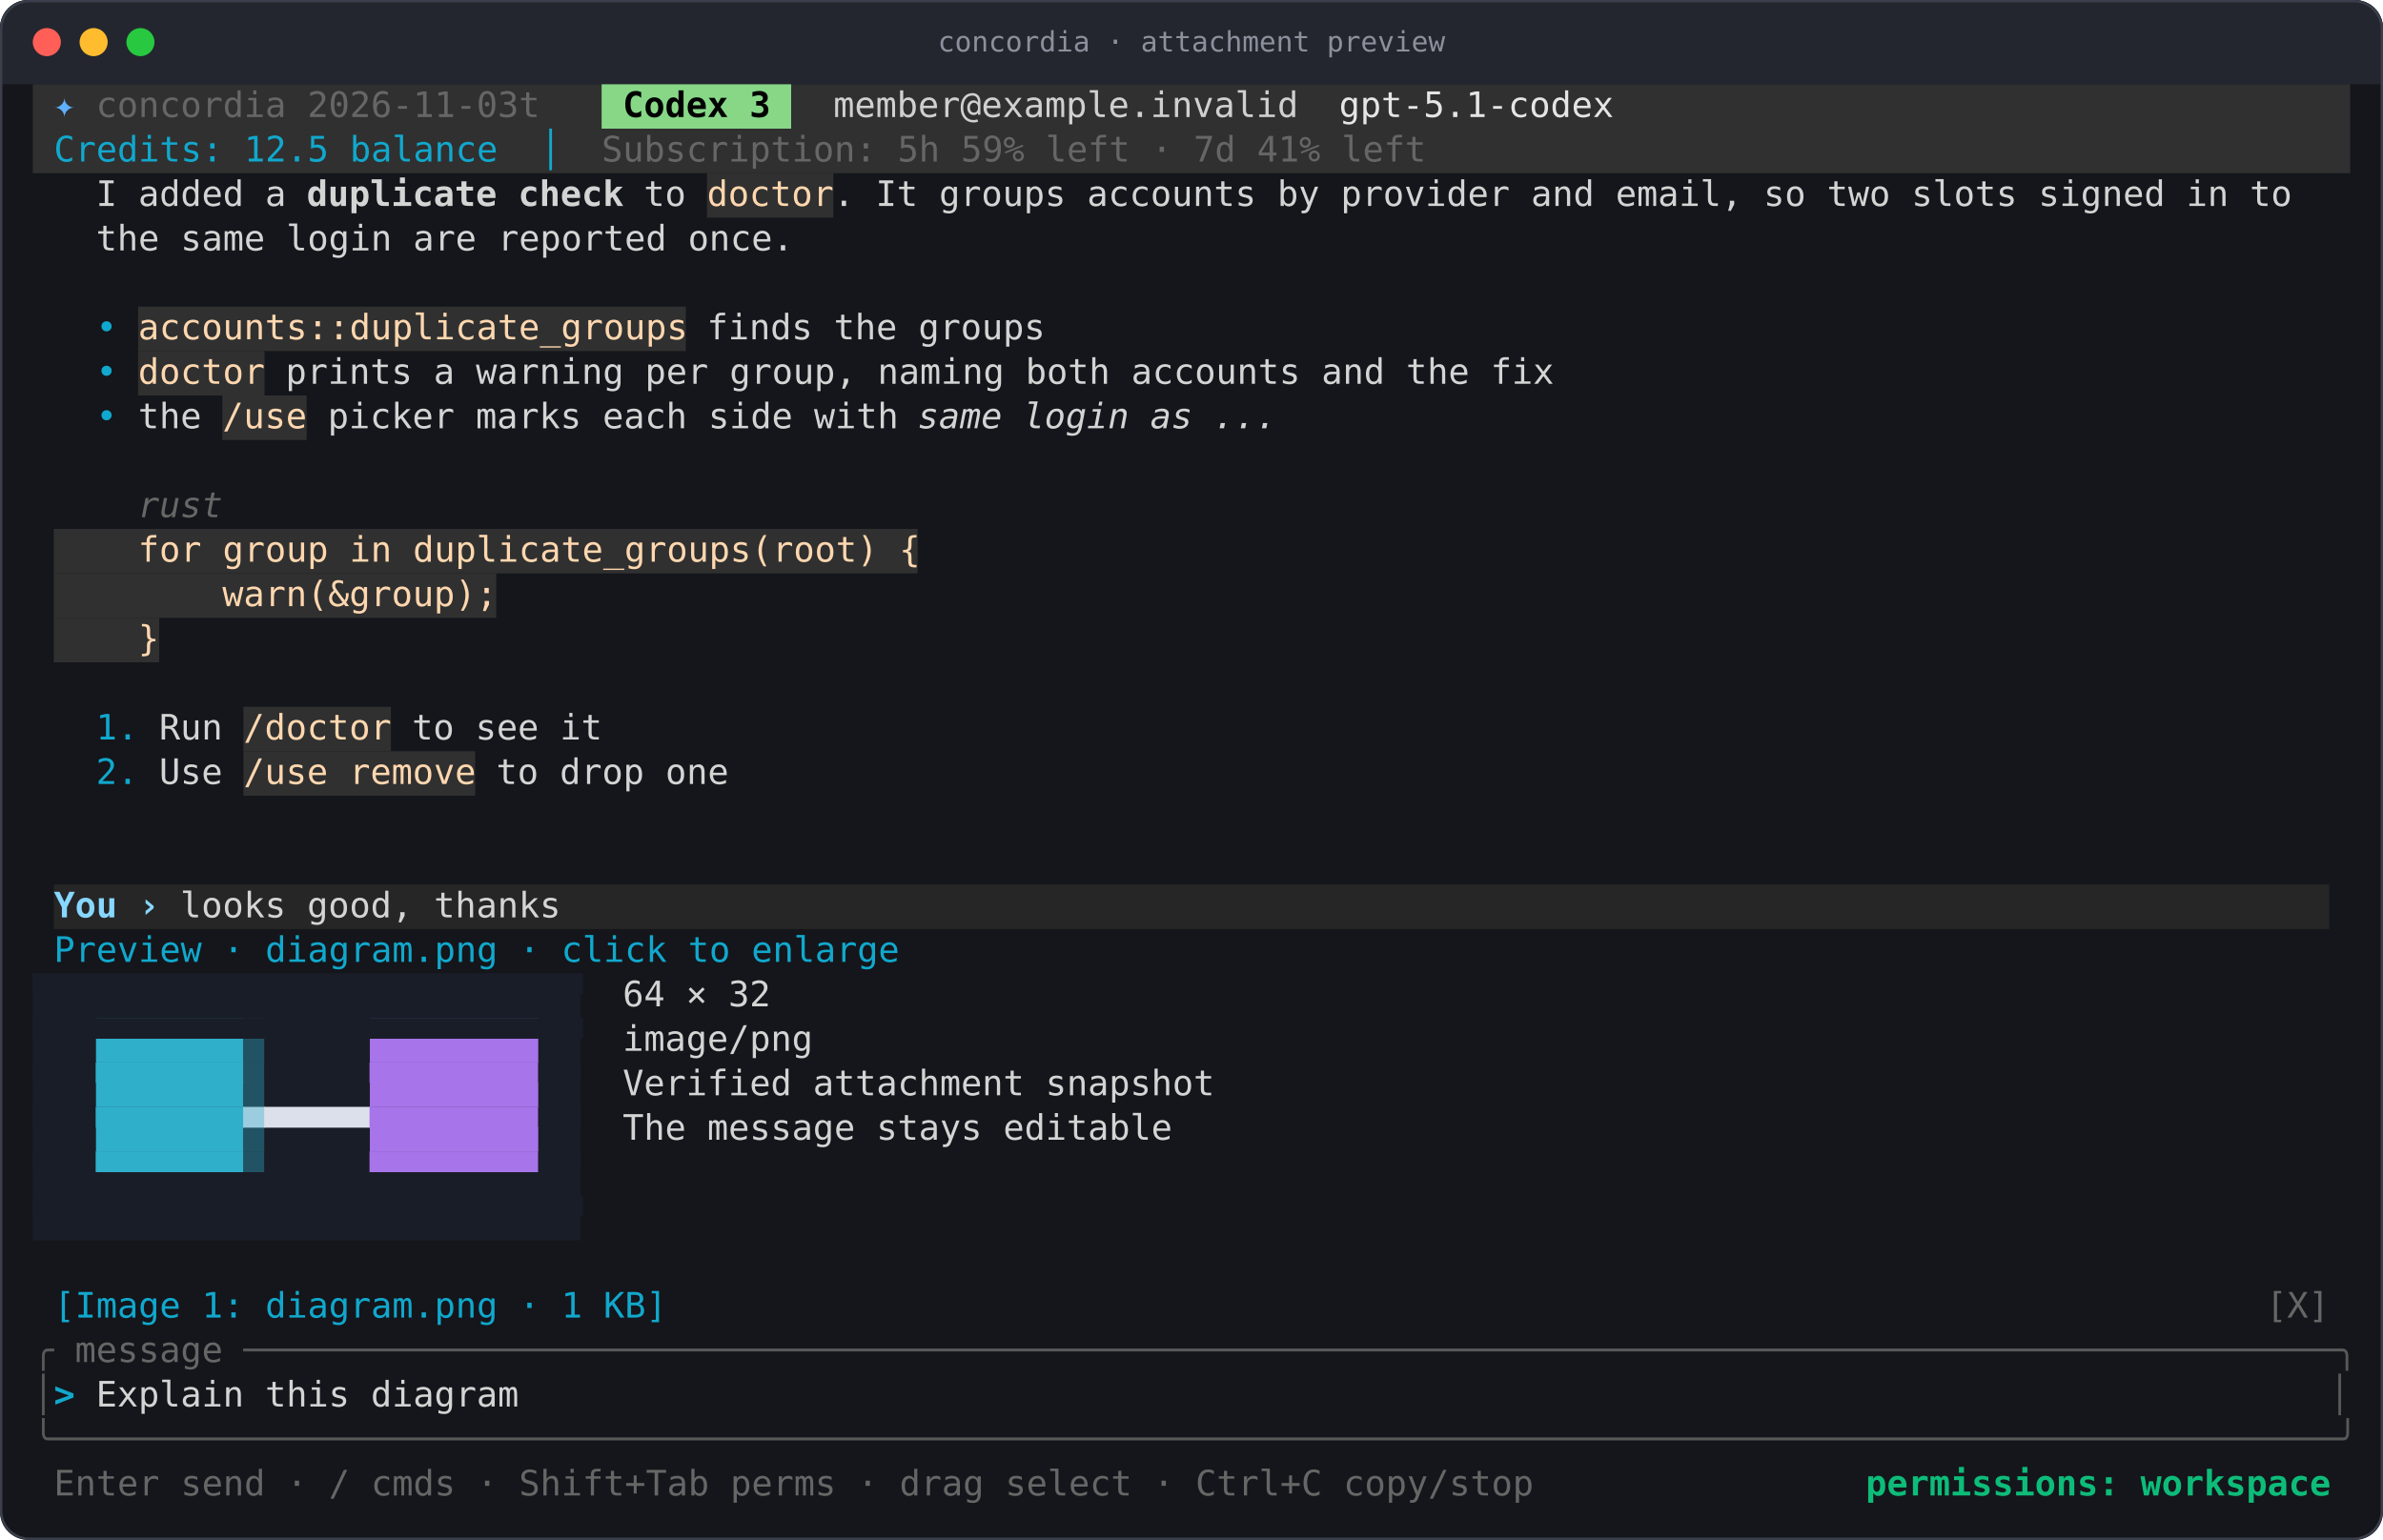
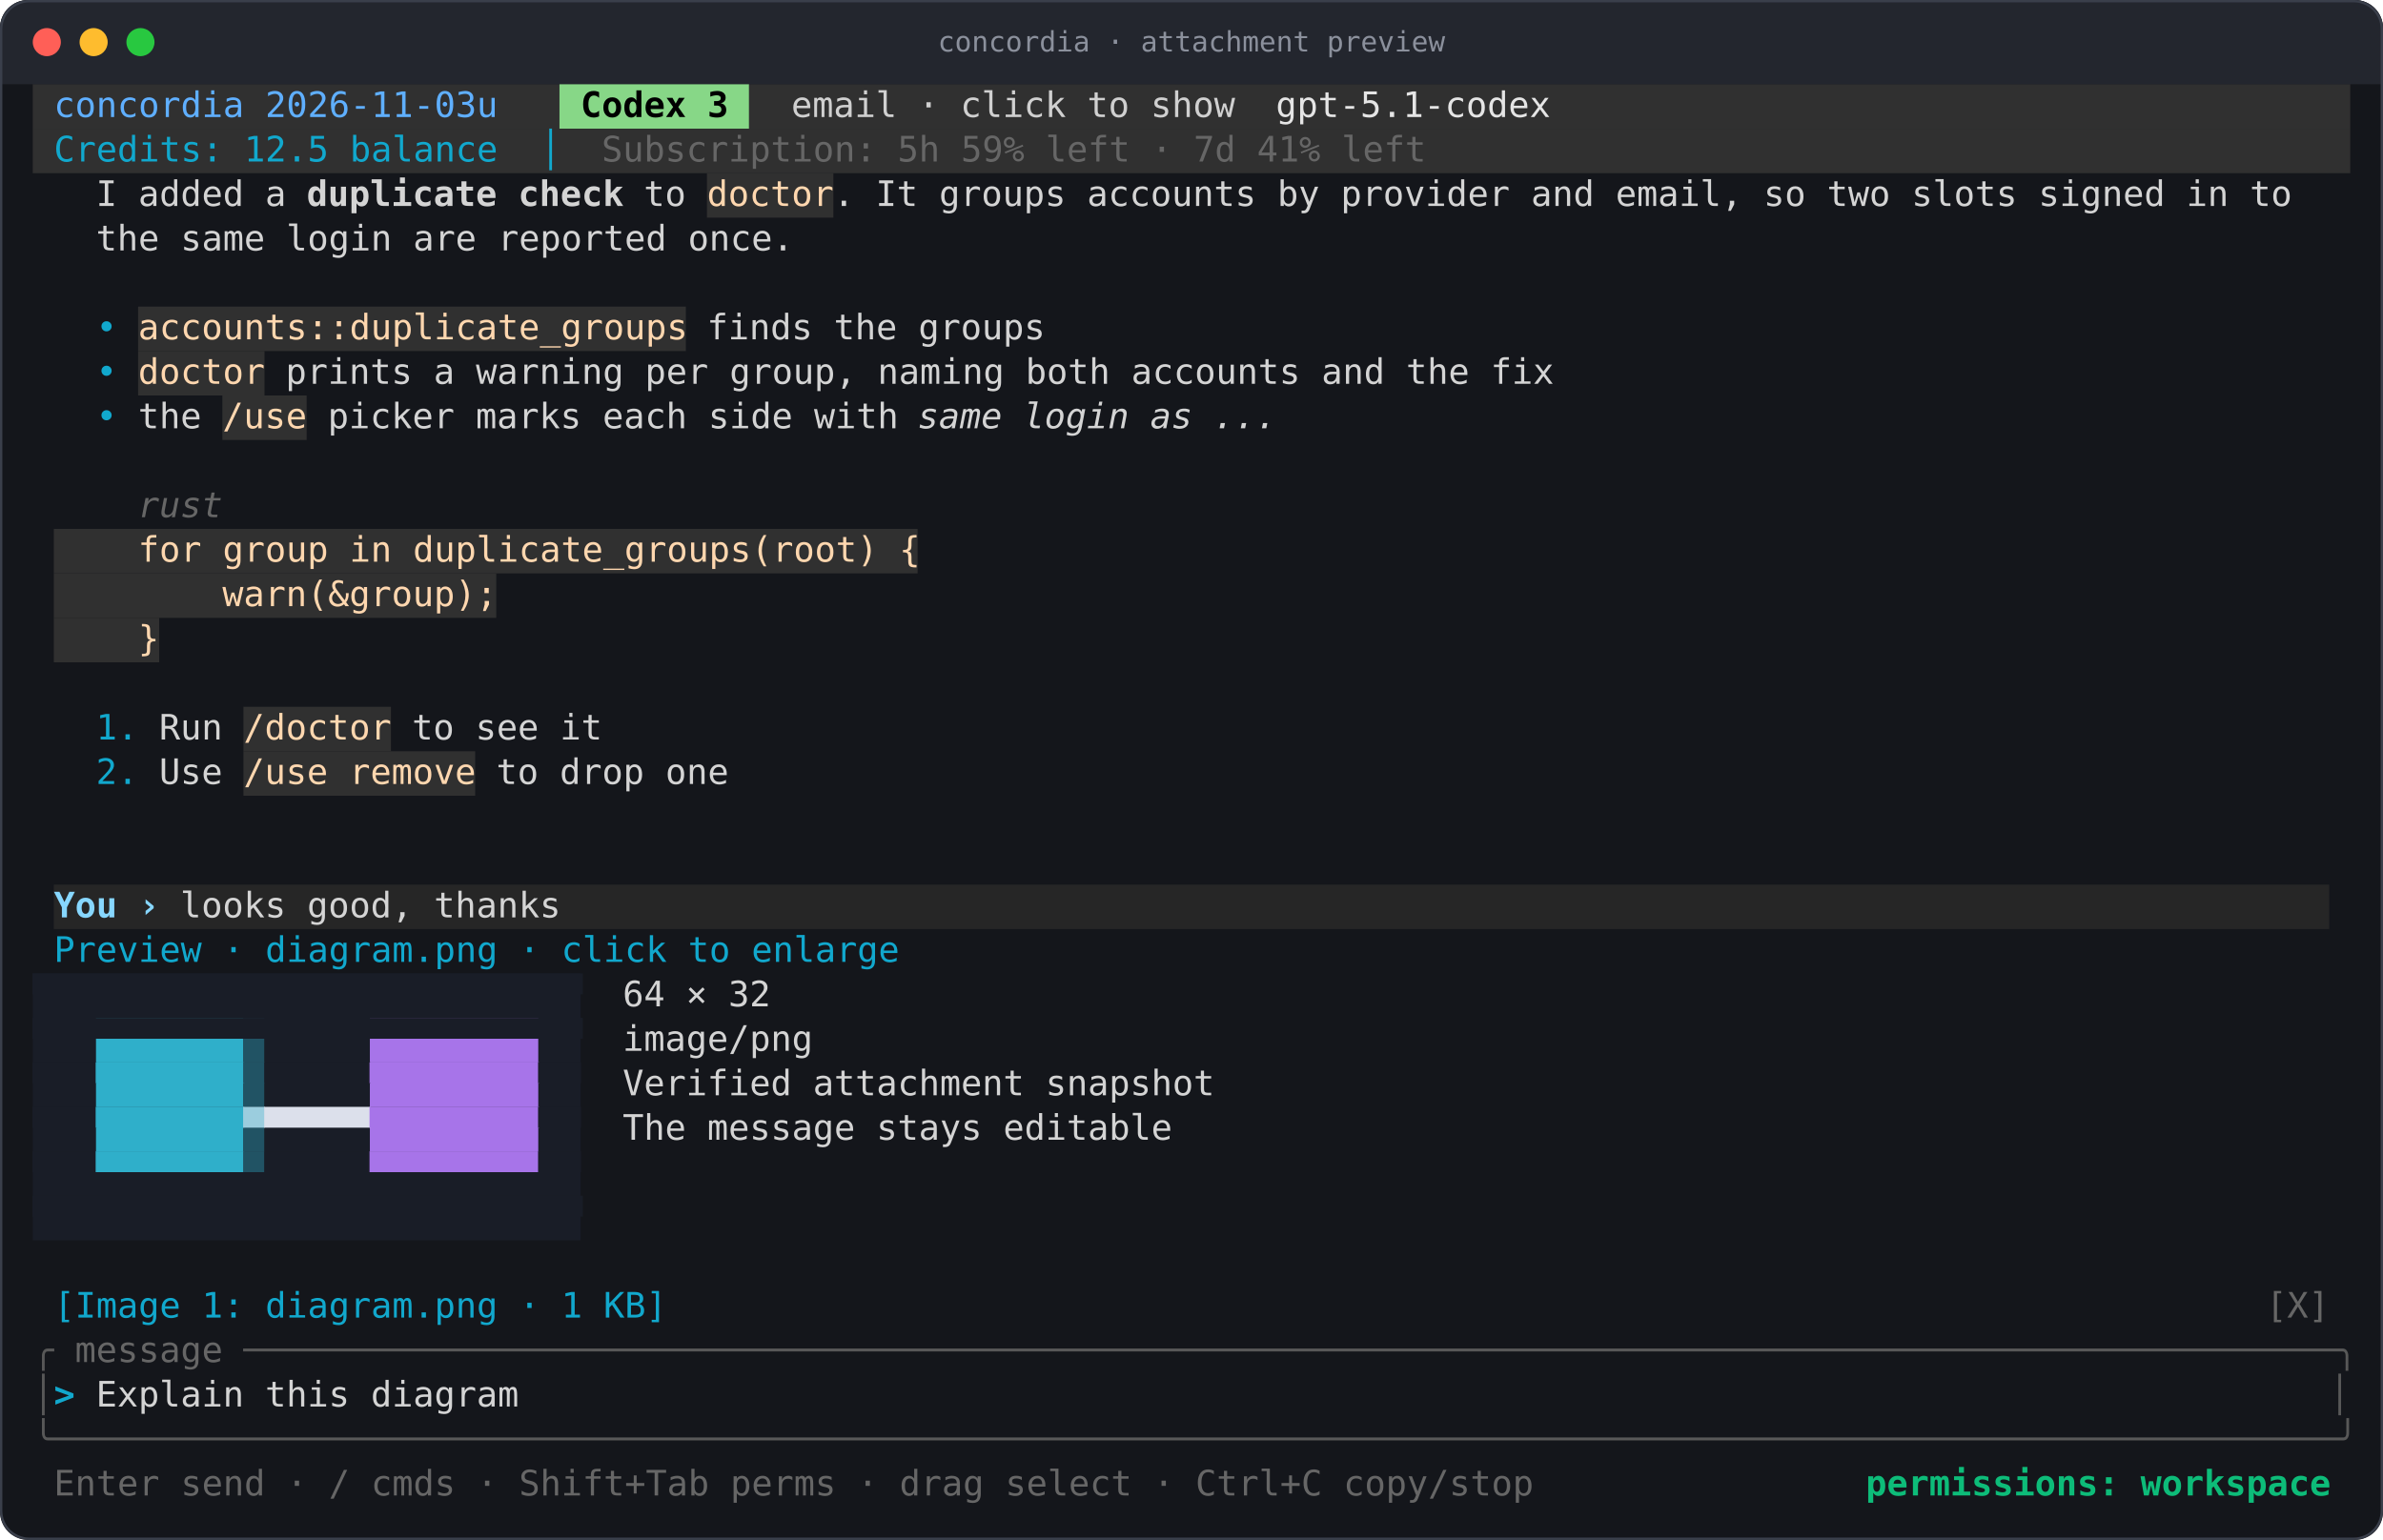
<svg xmlns="http://www.w3.org/2000/svg" width="1018" height="658" viewBox="0 0 1018 658" role="img" aria-label="concordia · attachment preview">
  <defs>
    <clipPath id="win">
      <rect width="1018" height="658" rx="12" />
    </clipPath>
  </defs>
  <g clip-path="url(#win)">
    <rect width="1018" height="658" fill="#14161b" />
    <rect width="1018" height="36" fill="#23262e" />
    <circle cx="20" cy="18" r="6" fill="#ff5f57" />
    <circle cx="40" cy="18" r="6" fill="#febc2e" />
    <circle cx="60" cy="18" r="6" fill="#28c840" />
    <text x="509" y="22" font-family="Cascadia Mono, Consolas, monospace" font-size="12" fill="#8b909c" text-anchor="middle">concordia · attachment preview</text>
-     <rect x="14" y="36" width="243" height="19" fill="#303030" />
-     <rect x="257" y="36" width="81" height="19" fill="#87d787" />
-     <rect x="338" y="36" width="666" height="19" fill="#303030" />
+     <rect x="14" y="36" width="225" height="19" fill="#303030" />
+     <rect x="239" y="36" width="81" height="19" fill="#87d787" />
+     <rect x="320" y="36" width="684" height="19" fill="#303030" />
    <rect x="14" y="55" width="990" height="19" fill="#303030" />
    <rect x="302" y="74" width="54" height="19" fill="#303030" />
    <rect x="59" y="131" width="234" height="19" fill="#303030" />
    <rect x="59" y="150" width="54" height="19" fill="#303030" />
    <rect x="95" y="169" width="36" height="19" fill="#303030" />
    <rect x="23" y="226" width="369" height="19" fill="#303030" />
    <rect x="23" y="245" width="189" height="19" fill="#303030" />
    <rect x="23" y="264" width="45" height="19" fill="#303030" />
    <rect x="104" y="302" width="63" height="19" fill="#303030" />
    <rect x="104" y="321" width="99" height="19" fill="#303030" />
    <rect x="23" y="378" width="972" height="19" fill="#262626" />
    <rect x="14" y="416" width="234" height="19" fill="#191d27" />
    <rect x="14" y="435" width="27" height="19" fill="#191d27" />
    <rect x="41" y="435" width="63" height="19" fill="#2fafca" />
    <rect x="104" y="435" width="9" height="19" fill="#215364" />
    <rect x="113" y="435" width="45" height="19" fill="#191d27" />
    <rect x="158" y="435" width="72" height="19" fill="#a774e9" />
    <rect x="230" y="435" width="18" height="19" fill="#191d27" />
    <rect x="14" y="454" width="27" height="19" fill="#191d27" />
    <rect x="41" y="454" width="63" height="19" fill="#2fafca" />
    <rect x="104" y="454" width="9" height="19" fill="#215364" />
    <rect x="113" y="454" width="45" height="19" fill="#191d27" />
    <rect x="158" y="454" width="72" height="19" fill="#a774e9" />
    <rect x="230" y="454" width="18" height="19" fill="#191d27" />
    <rect x="14" y="473" width="27" height="19" fill="#191d27" />
    <rect x="41" y="473" width="63" height="19" fill="#2fafca" />
    <rect x="104" y="473" width="9" height="19" fill="#215364" />
    <rect x="113" y="473" width="45" height="19" fill="#191d27" />
    <rect x="158" y="473" width="72" height="19" fill="#a774e9" />
    <rect x="230" y="473" width="18" height="19" fill="#191d27" />
    <rect x="14" y="492" width="234" height="19" fill="#191d27" />
    <rect x="14" y="511" width="234" height="19" fill="#191d27" />
    <g font-family="Cascadia Mono, Consolas, monospace" font-size="15" xml:space="preserve">
-       <text x="23" y="50" textLength="9" lengthAdjust="spacingAndGlyphs" fill="#5fafff" font-weight="700">✦</text>
-       <text x="41" y="50" textLength="189" lengthAdjust="spacingAndGlyphs" fill="#666666">concordia 2026-11-03t</text>
-       <text x="266" y="50" textLength="63" lengthAdjust="spacingAndGlyphs" fill="#000000" font-weight="700">Codex 3</text>
-       <text x="356" y="50" textLength="198" lengthAdjust="spacingAndGlyphs" fill="#d0d0d0">member@example.invalid</text>
-       <text x="572" y="50" textLength="117" lengthAdjust="spacingAndGlyphs" fill="#e5e5e5">gpt-5.1-codex</text>
+       <text x="23" y="50" textLength="189" lengthAdjust="spacingAndGlyphs" fill="#5fafff">concordia 2026-11-03u</text>
+       <text x="248" y="50" textLength="63" lengthAdjust="spacingAndGlyphs" fill="#000000" font-weight="700">Codex 3</text>
+       <text x="338" y="50" textLength="189" lengthAdjust="spacingAndGlyphs" fill="#d0d0d0">email · click to show</text>
+       <text x="545" y="50" textLength="117" lengthAdjust="spacingAndGlyphs" fill="#e5e5e5">gpt-5.1-codex</text>
      <text x="23" y="69" textLength="216" lengthAdjust="spacingAndGlyphs" fill="#11a8cd">Credits: 12.5 balance  │</text>
      <text x="257" y="69" textLength="351" lengthAdjust="spacingAndGlyphs" fill="#666666">Subscription: 5h 59% left · 7d 41% left</text>
      <text x="41" y="88" textLength="81" lengthAdjust="spacingAndGlyphs" fill="#d4d4d4">I added a</text>
      <text x="131" y="88" textLength="135" lengthAdjust="spacingAndGlyphs" fill="#d4d4d4" font-weight="700">duplicate check</text>
      <text x="275" y="88" textLength="18" lengthAdjust="spacingAndGlyphs" fill="#d4d4d4">to</text>
      <text x="302" y="88" textLength="54" lengthAdjust="spacingAndGlyphs" fill="#ffd7af">doctor</text>
      <text x="356" y="88" textLength="621" lengthAdjust="spacingAndGlyphs" fill="#d4d4d4">. It groups accounts by provider and email, so two slots signed in to</text>
      <text x="41" y="107" textLength="297" lengthAdjust="spacingAndGlyphs" fill="#d4d4d4">the same login are reported once.</text>
      <text x="41" y="145" textLength="9" lengthAdjust="spacingAndGlyphs" fill="#11a8cd">•</text>
      <text x="59" y="145" textLength="234" lengthAdjust="spacingAndGlyphs" fill="#ffd7af">accounts::duplicate_groups</text>
      <text x="302" y="145" textLength="144" lengthAdjust="spacingAndGlyphs" fill="#d4d4d4">finds the groups</text>
      <text x="41" y="164" textLength="9" lengthAdjust="spacingAndGlyphs" fill="#11a8cd">•</text>
      <text x="59" y="164" textLength="54" lengthAdjust="spacingAndGlyphs" fill="#ffd7af">doctor</text>
      <text x="122" y="164" textLength="540" lengthAdjust="spacingAndGlyphs" fill="#d4d4d4">prints a warning per group, naming both accounts and the fix</text>
      <text x="41" y="183" textLength="9" lengthAdjust="spacingAndGlyphs" fill="#11a8cd">•</text>
      <text x="59" y="183" textLength="27" lengthAdjust="spacingAndGlyphs" fill="#d4d4d4">the</text>
      <text x="95" y="183" textLength="36" lengthAdjust="spacingAndGlyphs" fill="#ffd7af">/use</text>
      <text x="140" y="183" textLength="243" lengthAdjust="spacingAndGlyphs" fill="#d4d4d4">picker marks each side with</text>
      <text x="392" y="183" textLength="153" lengthAdjust="spacingAndGlyphs" fill="#d4d4d4" font-style="italic">same login as ...</text>
      <text x="59" y="221" textLength="36" lengthAdjust="spacingAndGlyphs" fill="#666666" font-style="italic">rust</text>
      <text x="59" y="240" textLength="333" lengthAdjust="spacingAndGlyphs" fill="#ffd7af">for group in duplicate_groups(root) {</text>
      <text x="95" y="259" textLength="117" lengthAdjust="spacingAndGlyphs" fill="#ffd7af">warn(&amp;group);</text>
      <text x="59" y="278" textLength="9" lengthAdjust="spacingAndGlyphs" fill="#ffd7af">}</text>
      <text x="41" y="316" textLength="18" lengthAdjust="spacingAndGlyphs" fill="#11a8cd">1.</text>
      <text x="68" y="316" textLength="27" lengthAdjust="spacingAndGlyphs" fill="#d4d4d4">Run</text>
      <text x="104" y="316" textLength="63" lengthAdjust="spacingAndGlyphs" fill="#ffd7af">/doctor</text>
      <text x="176" y="316" textLength="81" lengthAdjust="spacingAndGlyphs" fill="#d4d4d4">to see it</text>
      <text x="41" y="335" textLength="18" lengthAdjust="spacingAndGlyphs" fill="#11a8cd">2.</text>
      <text x="68" y="335" textLength="27" lengthAdjust="spacingAndGlyphs" fill="#d4d4d4">Use</text>
      <text x="104" y="335" textLength="99" lengthAdjust="spacingAndGlyphs" fill="#ffd7af">/use remove</text>
      <text x="212" y="335" textLength="99" lengthAdjust="spacingAndGlyphs" fill="#d4d4d4">to drop one</text>
      <text x="23" y="392" textLength="45" lengthAdjust="spacingAndGlyphs" fill="#87d7ff" font-weight="700">You ›</text>
      <text x="77" y="392" textLength="162" lengthAdjust="spacingAndGlyphs" fill="#d4d4d4">looks good, thanks</text>
      <text x="23" y="411" textLength="360" lengthAdjust="spacingAndGlyphs" fill="#11a8cd">Preview · diagram.png · click to enlarge</text>
      <text x="14" y="430" textLength="234" lengthAdjust="spacingAndGlyphs" fill="#191d27">▀▀▀▀▀▀▀▀▀▀▀▀▀▀▀▀▀▀▀▀▀▀▀▀▀▀</text>
      <text x="266" y="430" textLength="63" lengthAdjust="spacingAndGlyphs" fill="#d4d4d4">64 × 32</text>
      <text x="14" y="449" textLength="234" lengthAdjust="spacingAndGlyphs" fill="#191d27">▀▀▀▀▀▀▀▀▀▀▀▀▀▀▀▀▀▀▀▀▀▀▀▀▀▀</text>
      <text x="266" y="449" textLength="81" lengthAdjust="spacingAndGlyphs" fill="#d4d4d4">image/png</text>
      <text x="14" y="468" textLength="27" lengthAdjust="spacingAndGlyphs" fill="#191d27">▀▀▀</text>
      <text x="41" y="468" textLength="63" lengthAdjust="spacingAndGlyphs" fill="#2fafca">▀▀▀▀▀▀▀</text>
      <text x="104" y="468" textLength="9" lengthAdjust="spacingAndGlyphs" fill="#215364">▀</text>
      <text x="113" y="468" textLength="45" lengthAdjust="spacingAndGlyphs" fill="#191d27">▀▀▀▀▀</text>
      <text x="158" y="468" textLength="72" lengthAdjust="spacingAndGlyphs" fill="#a774e9">▀▀▀▀▀▀▀▀</text>
      <text x="230" y="468" textLength="18" lengthAdjust="spacingAndGlyphs" fill="#191d27">▀▀</text>
      <text x="266" y="468" textLength="252" lengthAdjust="spacingAndGlyphs" fill="#d4d4d4">Verified attachment snapshot</text>
      <text x="14" y="487" textLength="27" lengthAdjust="spacingAndGlyphs" fill="#191d27">▀▀▀</text>
      <text x="41" y="487" textLength="63" lengthAdjust="spacingAndGlyphs" fill="#2fafca">▀▀▀▀▀▀▀</text>
      <text x="104" y="487" textLength="9" lengthAdjust="spacingAndGlyphs" fill="#9bcdde">▀</text>
      <text x="113" y="487" textLength="45" lengthAdjust="spacingAndGlyphs" fill="#dce0eb">▀▀▀▀▀</text>
      <text x="158" y="487" textLength="72" lengthAdjust="spacingAndGlyphs" fill="#a774e9">▀▀▀▀▀▀▀▀</text>
      <text x="230" y="487" textLength="18" lengthAdjust="spacingAndGlyphs" fill="#191d27">▀▀</text>
      <text x="266" y="487" textLength="234" lengthAdjust="spacingAndGlyphs" fill="#d4d4d4">The message stays editable</text>
      <text x="14" y="506" textLength="27" lengthAdjust="spacingAndGlyphs" fill="#191d27">▀▀▀</text>
      <text x="41" y="506" textLength="63" lengthAdjust="spacingAndGlyphs" fill="#2fafca">▀▀▀▀▀▀▀</text>
      <text x="104" y="506" textLength="9" lengthAdjust="spacingAndGlyphs" fill="#215364">▀</text>
      <text x="113" y="506" textLength="45" lengthAdjust="spacingAndGlyphs" fill="#191d27">▀▀▀▀▀</text>
      <text x="158" y="506" textLength="72" lengthAdjust="spacingAndGlyphs" fill="#a774e9">▀▀▀▀▀▀▀▀</text>
      <text x="230" y="506" textLength="18" lengthAdjust="spacingAndGlyphs" fill="#191d27">▀▀</text>
      <text x="14" y="525" textLength="234" lengthAdjust="spacingAndGlyphs" fill="#191d27">▀▀▀▀▀▀▀▀▀▀▀▀▀▀▀▀▀▀▀▀▀▀▀▀▀▀</text>
      <text x="23" y="563" textLength="261" lengthAdjust="spacingAndGlyphs" fill="#11a8cd">[Image 1: diagram.png · 1 KB]</text>
      <text x="968" y="563" textLength="27" lengthAdjust="spacingAndGlyphs" fill="#666666">[X]</text>
      <text x="14" y="582" textLength="9" lengthAdjust="spacingAndGlyphs" fill="#585858">╭</text>
      <text x="32" y="582" textLength="63" lengthAdjust="spacingAndGlyphs" fill="#666666">message</text>
      <text x="104" y="582" textLength="900" lengthAdjust="spacingAndGlyphs" fill="#585858">───────────────────────────────────────────────────────────────────────────────────────────────────╮</text>
      <text x="14" y="601" textLength="9" lengthAdjust="spacingAndGlyphs" fill="#585858">│</text>
      <text x="23" y="601" textLength="9" lengthAdjust="spacingAndGlyphs" fill="#11a8cd" font-weight="700">&gt;</text>
      <text x="41" y="601" textLength="180" lengthAdjust="spacingAndGlyphs" fill="#d4d4d4">Explain this diagram</text>
      <text x="995" y="601" textLength="9" lengthAdjust="spacingAndGlyphs" fill="#585858">│</text>
      <text x="14" y="620" textLength="990" lengthAdjust="spacingAndGlyphs" fill="#585858">╰────────────────────────────────────────────────────────────────────────────────────────────────────────────╯</text>
      <text x="23" y="639" textLength="630" lengthAdjust="spacingAndGlyphs" fill="#666666">Enter send · / cmds · Shift+Tab perms · drag select · Ctrl+C copy/stop</text>
      <text x="797" y="639" textLength="198" lengthAdjust="spacingAndGlyphs" fill="#0dbc79" font-weight="700">permissions: workspace</text>
    </g>
  </g>
  <rect x="0.5" y="0.5" width="1017" height="657" rx="12" fill="none" stroke="#3a3f4b" />
</svg>
